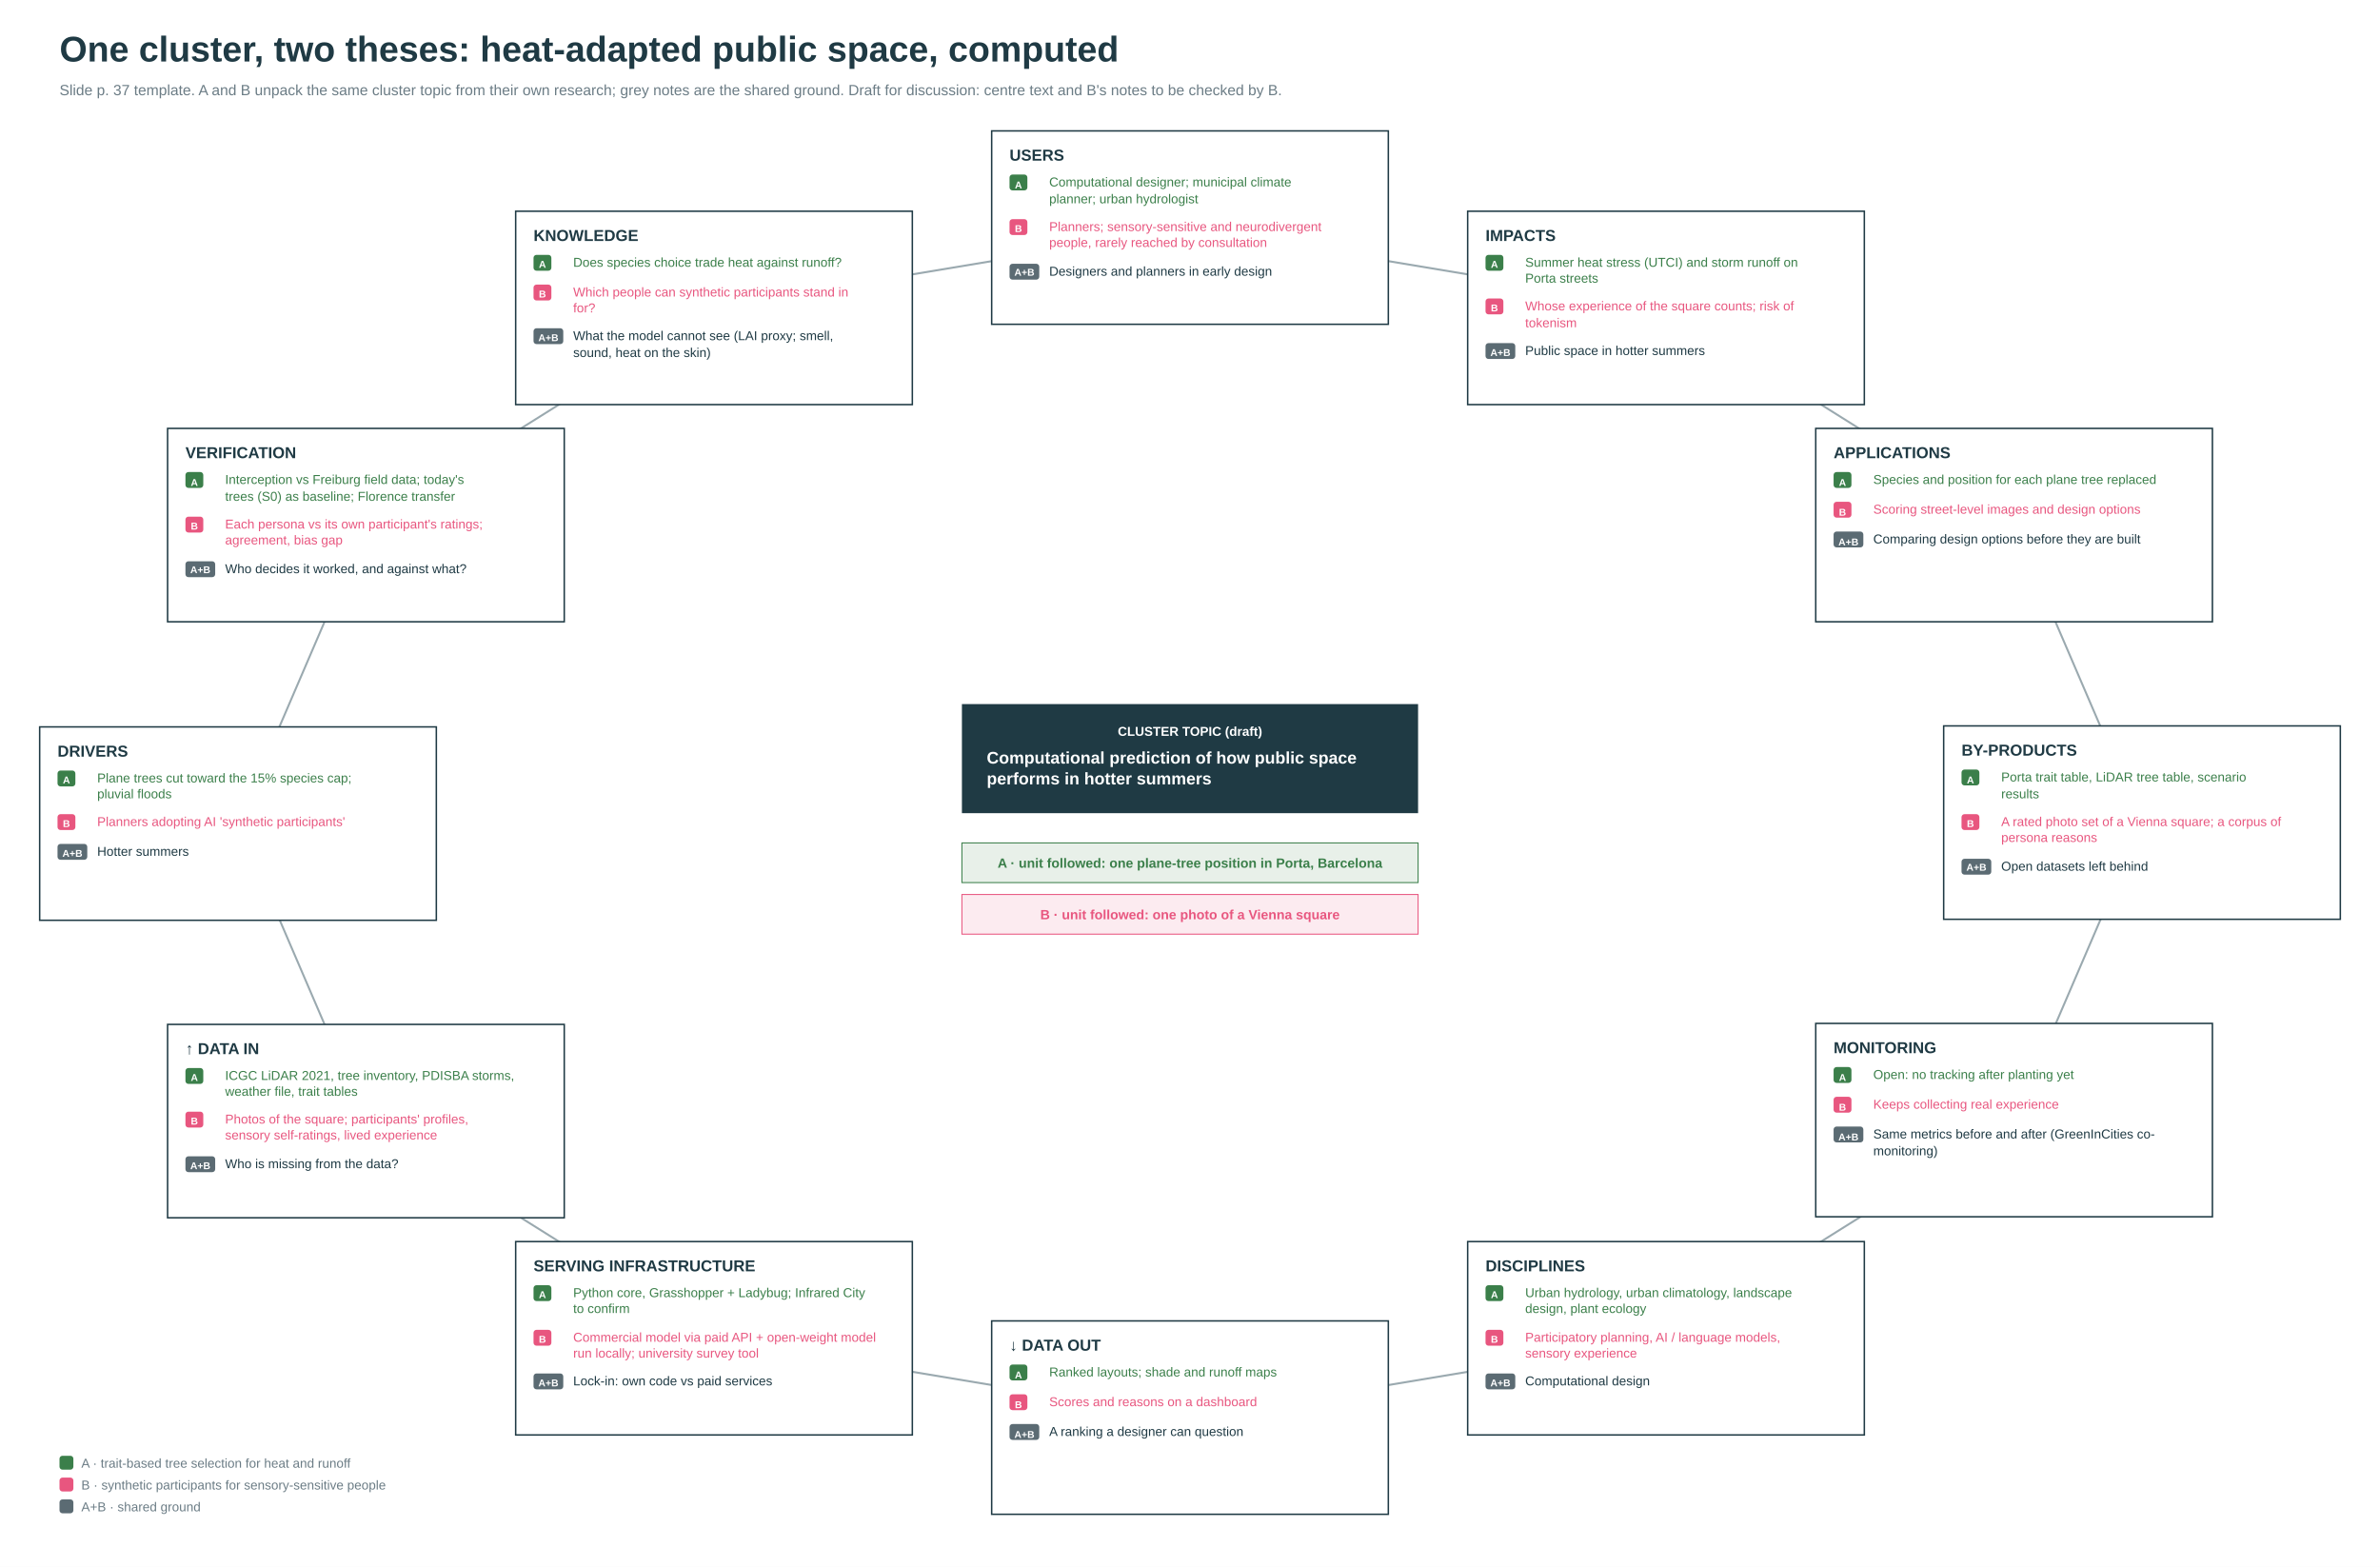
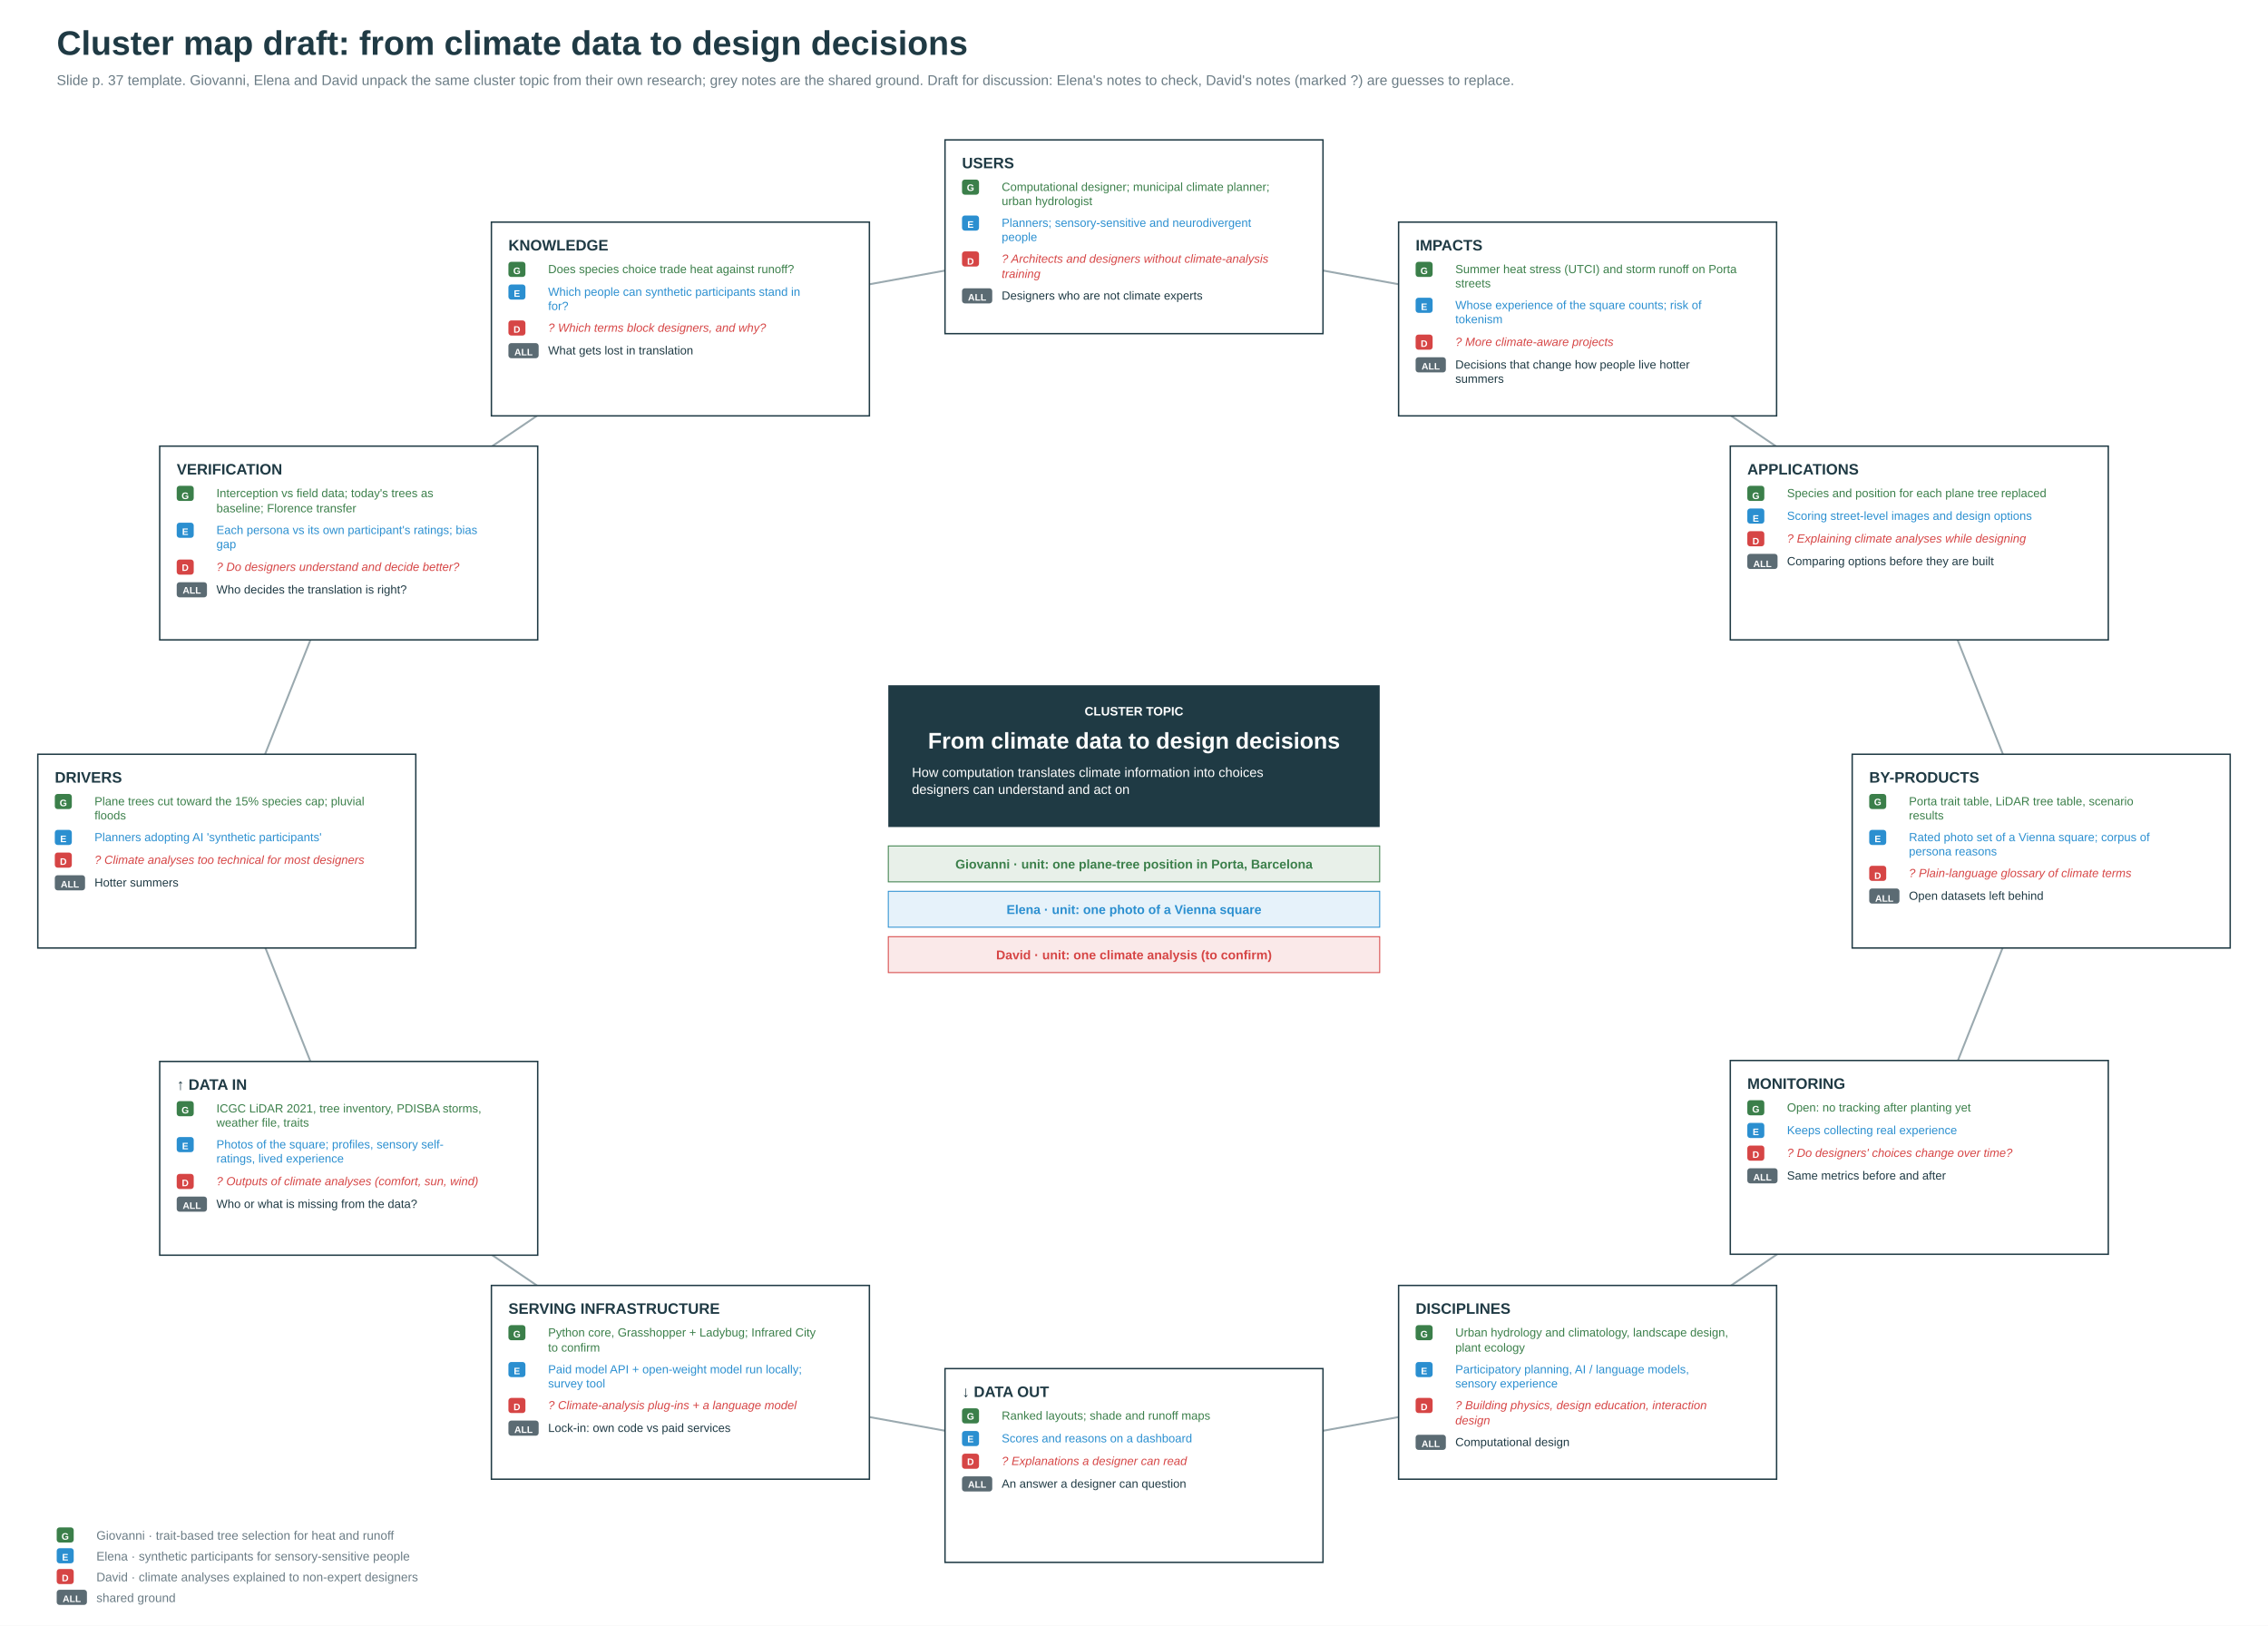
- <svg xmlns="http://www.w3.org/2000/svg" width="2400" height="1580" viewBox="0 0 2400 1580" font-family="Arial, Helvetica, sans-serif">
-   <rect width="2400" height="1580" fill="#fff" />
-   <text x="60" y="62" font-size="36" fill="#1F3A44" font-weight="bold" text-anchor="start">One cluster, two theses: heat-adapted public space, computed</text>
-   <text x="60" y="96" font-size="15" fill="#6B7C85" font-weight="normal" text-anchor="start">Slide p. 37 template. A and B unpack the same cluster topic from their own research; grey notes are the shared ground. Draft for discussion: centre text and B's notes to be checked by B.</text>
-   <polyline points="1200,230 1680,310 2031,530 2160,830 2031,1130 1680,1350 1200,1430 720,1350 369,1130 240,830 369,530 720,310 1200,230" fill="none" stroke="#9AA9AF" stroke-width="2" />
-   <rect x="1000" y="132" width="400" height="195" fill="#fff" stroke="#1F3A44" stroke-width="1.5" />
-   <text x="1018" y="162" font-size="16" fill="#1F3A44" font-weight="bold" text-anchor="start">USERS</text>
-   <rect x="1018" y="176" width="18" height="16" rx="3" fill="#3B7F4A" />
-   <text x="1027" y="190" font-size="10" fill="#fff" font-weight="bold" text-anchor="middle">A</text>
-   <text x="1058" y="188" font-size="13" fill="#3B7F4A" font-weight="normal" text-anchor="start">Computational designer; municipal climate</text>
-   <text x="1058" y="205" font-size="13" fill="#3B7F4A" font-weight="normal" text-anchor="start">planner; urban hydrologist</text>
-   <rect x="1018" y="221" width="18" height="16" rx="3" fill="#E8567F" />
-   <text x="1027" y="234" font-size="10" fill="#fff" font-weight="bold" text-anchor="middle">B</text>
-   <text x="1058" y="233" font-size="13" fill="#E8567F" font-weight="normal" text-anchor="start">Planners; sensory-sensitive and neurodivergent</text>
-   <text x="1058" y="249" font-size="13" fill="#E8567F" font-weight="normal" text-anchor="start">people, rarely reached by consultation</text>
-   <rect x="1018" y="266" width="30" height="16" rx="3" fill="#5B6B73" />
-   <text x="1033" y="278" font-size="10" fill="#fff" font-weight="bold" text-anchor="middle">A+B</text>
-   <text x="1058" y="278" font-size="13" fill="#1F3A44" font-weight="normal" text-anchor="start">Designers and planners in early design</text>
-   <rect x="1480" y="213" width="400" height="195" fill="#fff" stroke="#1F3A44" stroke-width="1.5" />
-   <text x="1498" y="243" font-size="16" fill="#1F3A44" font-weight="bold" text-anchor="start">IMPACTS</text>
-   <rect x="1498" y="257" width="18" height="16" rx="3" fill="#3B7F4A" />
-   <text x="1507" y="270" font-size="10" fill="#fff" font-weight="bold" text-anchor="middle">A</text>
-   <text x="1538" y="269" font-size="13" fill="#3B7F4A" font-weight="normal" text-anchor="start">Summer heat stress (UTCI) and storm runoff on</text>
-   <text x="1538" y="285" font-size="13" fill="#3B7F4A" font-weight="normal" text-anchor="start">Porta streets</text>
-   <rect x="1498" y="301" width="18" height="16" rx="3" fill="#E8567F" />
-   <text x="1507" y="314" font-size="10" fill="#fff" font-weight="bold" text-anchor="middle">B</text>
-   <text x="1538" y="313" font-size="13" fill="#E8567F" font-weight="normal" text-anchor="start">Whose experience of the square counts; risk of</text>
-   <text x="1538" y="330" font-size="13" fill="#E8567F" font-weight="normal" text-anchor="start">tokenism</text>
-   <rect x="1498" y="346" width="30" height="16" rx="3" fill="#5B6B73" />
-   <text x="1513" y="359" font-size="10" fill="#fff" font-weight="bold" text-anchor="middle">A+B</text>
-   <text x="1538" y="358" font-size="13" fill="#1F3A44" font-weight="normal" text-anchor="start">Public space in hotter summers</text>
-   <rect x="1831" y="432" width="400" height="195" fill="#fff" stroke="#1F3A44" stroke-width="1.5" />
-   <text x="1849" y="462" font-size="16" fill="#1F3A44" font-weight="bold" text-anchor="start">APPLICATIONS</text>
-   <rect x="1849" y="476" width="18" height="16" rx="3" fill="#3B7F4A" />
-   <text x="1858" y="490" font-size="10" fill="#fff" font-weight="bold" text-anchor="middle">A</text>
-   <text x="1889" y="488" font-size="13" fill="#3B7F4A" font-weight="normal" text-anchor="start">Species and position for each plane tree replaced</text>
-   <rect x="1849" y="506" width="18" height="16" rx="3" fill="#E8567F" />
-   <text x="1858" y="520" font-size="10" fill="#fff" font-weight="bold" text-anchor="middle">B</text>
-   <text x="1889" y="518" font-size="13" fill="#E8567F" font-weight="normal" text-anchor="start">Scoring street-level images and design options</text>
-   <rect x="1849" y="536" width="30" height="16" rx="3" fill="#5B6B73" />
-   <text x="1864" y="550" font-size="10" fill="#fff" font-weight="bold" text-anchor="middle">A+B</text>
-   <text x="1889" y="548" font-size="13" fill="#1F3A44" font-weight="normal" text-anchor="start">Comparing design options before they are built</text>
-   <rect x="1960" y="732" width="400" height="195" fill="#fff" stroke="#1F3A44" stroke-width="1.5" />
-   <text x="1978" y="762" font-size="16" fill="#1F3A44" font-weight="bold" text-anchor="start">BY-PRODUCTS</text>
-   <rect x="1978" y="776" width="18" height="16" rx="3" fill="#3B7F4A" />
-   <text x="1987" y="790" font-size="10" fill="#fff" font-weight="bold" text-anchor="middle">A</text>
-   <text x="2018" y="788" font-size="13" fill="#3B7F4A" font-weight="normal" text-anchor="start">Porta trait table, LiDAR tree table, scenario</text>
-   <text x="2018" y="805" font-size="13" fill="#3B7F4A" font-weight="normal" text-anchor="start">results</text>
-   <rect x="1978" y="821" width="18" height="16" rx="3" fill="#E8567F" />
-   <text x="1987" y="834" font-size="10" fill="#fff" font-weight="bold" text-anchor="middle">B</text>
-   <text x="2018" y="833" font-size="13" fill="#E8567F" font-weight="normal" text-anchor="start">A rated photo set of a Vienna square; a corpus of</text>
-   <text x="2018" y="849" font-size="13" fill="#E8567F" font-weight="normal" text-anchor="start">persona reasons</text>
-   <rect x="1978" y="866" width="30" height="16" rx="3" fill="#5B6B73" />
-   <text x="1993" y="878" font-size="10" fill="#fff" font-weight="bold" text-anchor="middle">A+B</text>
-   <text x="2018" y="878" font-size="13" fill="#1F3A44" font-weight="normal" text-anchor="start">Open datasets left behind</text>
-   <rect x="1831" y="1032" width="400" height="195" fill="#fff" stroke="#1F3A44" stroke-width="1.5" />
-   <text x="1849" y="1062" font-size="16" fill="#1F3A44" font-weight="bold" text-anchor="start">MONITORING</text>
-   <rect x="1849" y="1076" width="18" height="16" rx="3" fill="#3B7F4A" />
-   <text x="1858" y="1090" font-size="10" fill="#fff" font-weight="bold" text-anchor="middle">A</text>
-   <text x="1889" y="1088" font-size="13" fill="#3B7F4A" font-weight="normal" text-anchor="start">Open: no tracking after planting yet</text>
-   <rect x="1849" y="1106" width="18" height="16" rx="3" fill="#E8567F" />
-   <text x="1858" y="1120" font-size="10" fill="#fff" font-weight="bold" text-anchor="middle">B</text>
-   <text x="1889" y="1118" font-size="13" fill="#E8567F" font-weight="normal" text-anchor="start">Keeps collecting real experience</text>
-   <rect x="1849" y="1136" width="30" height="16" rx="3" fill="#5B6B73" />
-   <text x="1864" y="1150" font-size="10" fill="#fff" font-weight="bold" text-anchor="middle">A+B</text>
-   <text x="1889" y="1148" font-size="13" fill="#1F3A44" font-weight="normal" text-anchor="start">Same metrics before and after (GreenInCities co-</text>
-   <text x="1889" y="1165" font-size="13" fill="#1F3A44" font-weight="normal" text-anchor="start">monitoring)</text>
-   <rect x="1480" y="1252" width="400" height="195" fill="#fff" stroke="#1F3A44" stroke-width="1.5" />
-   <text x="1498" y="1282" font-size="16" fill="#1F3A44" font-weight="bold" text-anchor="start">DISCIPLINES</text>
-   <rect x="1498" y="1296" width="18" height="16" rx="3" fill="#3B7F4A" />
-   <text x="1507" y="1309" font-size="10" fill="#fff" font-weight="bold" text-anchor="middle">A</text>
-   <text x="1538" y="1308" font-size="13" fill="#3B7F4A" font-weight="normal" text-anchor="start">Urban hydrology, urban climatology, landscape</text>
-   <text x="1538" y="1324" font-size="13" fill="#3B7F4A" font-weight="normal" text-anchor="start">design, plant ecology</text>
-   <rect x="1498" y="1341" width="18" height="16" rx="3" fill="#E8567F" />
-   <text x="1507" y="1354" font-size="10" fill="#fff" font-weight="bold" text-anchor="middle">B</text>
-   <text x="1538" y="1353" font-size="13" fill="#E8567F" font-weight="normal" text-anchor="start">Participatory planning, AI / language models,</text>
-   <text x="1538" y="1369" font-size="13" fill="#E8567F" font-weight="normal" text-anchor="start">sensory experience</text>
-   <rect x="1498" y="1385" width="30" height="16" rx="3" fill="#5B6B73" />
-   <text x="1513" y="1398" font-size="10" fill="#fff" font-weight="bold" text-anchor="middle">A+B</text>
-   <text x="1538" y="1397" font-size="13" fill="#1F3A44" font-weight="normal" text-anchor="start">Computational design</text>
-   <rect x="1000" y="1332" width="400" height="195" fill="#fff" stroke="#1F3A44" stroke-width="1.5" />
-   <text x="1018" y="1362" font-size="16" fill="#1F3A44" font-weight="bold" text-anchor="start">↓ DATA OUT</text>
-   <rect x="1018" y="1376" width="18" height="16" rx="3" fill="#3B7F4A" />
-   <text x="1027" y="1390" font-size="10" fill="#fff" font-weight="bold" text-anchor="middle">A</text>
-   <text x="1058" y="1388" font-size="13" fill="#3B7F4A" font-weight="normal" text-anchor="start">Ranked layouts; shade and runoff maps</text>
-   <rect x="1018" y="1406" width="18" height="16" rx="3" fill="#E8567F" />
-   <text x="1027" y="1420" font-size="10" fill="#fff" font-weight="bold" text-anchor="middle">B</text>
-   <text x="1058" y="1418" font-size="13" fill="#E8567F" font-weight="normal" text-anchor="start">Scores and reasons on a dashboard</text>
-   <rect x="1018" y="1436" width="30" height="16" rx="3" fill="#5B6B73" />
-   <text x="1033" y="1450" font-size="10" fill="#fff" font-weight="bold" text-anchor="middle">A+B</text>
-   <text x="1058" y="1448" font-size="13" fill="#1F3A44" font-weight="normal" text-anchor="start">A ranking a designer can question</text>
-   <rect x="520" y="1252" width="400" height="195" fill="#fff" stroke="#1F3A44" stroke-width="1.5" />
-   <text x="538" y="1282" font-size="16" fill="#1F3A44" font-weight="bold" text-anchor="start">SERVING INFRASTRUCTURE</text>
-   <rect x="538" y="1296" width="18" height="16" rx="3" fill="#3B7F4A" />
-   <text x="547" y="1309" font-size="10" fill="#fff" font-weight="bold" text-anchor="middle">A</text>
-   <text x="578" y="1308" font-size="13" fill="#3B7F4A" font-weight="normal" text-anchor="start">Python core, Grasshopper + Ladybug; Infrared City</text>
-   <text x="578" y="1324" font-size="13" fill="#3B7F4A" font-weight="normal" text-anchor="start">to confirm</text>
-   <rect x="538" y="1341" width="18" height="16" rx="3" fill="#E8567F" />
-   <text x="547" y="1354" font-size="10" fill="#fff" font-weight="bold" text-anchor="middle">B</text>
-   <text x="578" y="1353" font-size="13" fill="#E8567F" font-weight="normal" text-anchor="start">Commercial model via paid API + open-weight model</text>
-   <text x="578" y="1369" font-size="13" fill="#E8567F" font-weight="normal" text-anchor="start">run locally; university survey tool</text>
-   <rect x="538" y="1385" width="30" height="16" rx="3" fill="#5B6B73" />
-   <text x="553" y="1398" font-size="10" fill="#fff" font-weight="bold" text-anchor="middle">A+B</text>
-   <text x="578" y="1397" font-size="13" fill="#1F3A44" font-weight="normal" text-anchor="start">Lock-in: own code vs paid services</text>
-   <rect x="169" y="1033" width="400" height="195" fill="#fff" stroke="#1F3A44" stroke-width="1.5" />
-   <text x="187" y="1063" font-size="16" fill="#1F3A44" font-weight="bold" text-anchor="start">↑ DATA IN</text>
-   <rect x="187" y="1077" width="18" height="16" rx="3" fill="#3B7F4A" />
-   <text x="196" y="1090" font-size="10" fill="#fff" font-weight="bold" text-anchor="middle">A</text>
-   <text x="227" y="1089" font-size="13" fill="#3B7F4A" font-weight="normal" text-anchor="start">ICGC LiDAR 2021, tree inventory, PDISBA storms,</text>
-   <text x="227" y="1105" font-size="13" fill="#3B7F4A" font-weight="normal" text-anchor="start">weather file, trait tables</text>
-   <rect x="187" y="1121" width="18" height="16" rx="3" fill="#E8567F" />
-   <text x="196" y="1134" font-size="10" fill="#fff" font-weight="bold" text-anchor="middle">B</text>
-   <text x="227" y="1133" font-size="13" fill="#E8567F" font-weight="normal" text-anchor="start">Photos of the square; participants' profiles,</text>
-   <text x="227" y="1149" font-size="13" fill="#E8567F" font-weight="normal" text-anchor="start">sensory self-ratings, lived experience</text>
-   <rect x="187" y="1166" width="30" height="16" rx="3" fill="#5B6B73" />
-   <text x="202" y="1179" font-size="10" fill="#fff" font-weight="bold" text-anchor="middle">A+B</text>
-   <text x="227" y="1178" font-size="13" fill="#1F3A44" font-weight="normal" text-anchor="start">Who is missing from the data?</text>
-   <rect x="40" y="733" width="400" height="195" fill="#fff" stroke="#1F3A44" stroke-width="1.5" />
-   <text x="58" y="763" font-size="16" fill="#1F3A44" font-weight="bold" text-anchor="start">DRIVERS</text>
-   <rect x="58" y="777" width="18" height="16" rx="3" fill="#3B7F4A" />
-   <text x="67" y="790" font-size="10" fill="#fff" font-weight="bold" text-anchor="middle">A</text>
-   <text x="98" y="789" font-size="13" fill="#3B7F4A" font-weight="normal" text-anchor="start">Plane trees cut toward the 15% species cap;</text>
-   <text x="98" y="805" font-size="13" fill="#3B7F4A" font-weight="normal" text-anchor="start">pluvial floods</text>
-   <rect x="58" y="821" width="18" height="16" rx="3" fill="#E8567F" />
-   <text x="67" y="834" font-size="10" fill="#fff" font-weight="bold" text-anchor="middle">B</text>
-   <text x="98" y="833" font-size="13" fill="#E8567F" font-weight="normal" text-anchor="start">Planners adopting AI 'synthetic participants'</text>
-   <rect x="58" y="851" width="30" height="16" rx="3" fill="#5B6B73" />
-   <text x="73" y="864" font-size="10" fill="#fff" font-weight="bold" text-anchor="middle">A+B</text>
-   <text x="98" y="863" font-size="13" fill="#1F3A44" font-weight="normal" text-anchor="start">Hotter summers</text>
-   <rect x="169" y="432" width="400" height="195" fill="#fff" stroke="#1F3A44" stroke-width="1.5" />
-   <text x="187" y="462" font-size="16" fill="#1F3A44" font-weight="bold" text-anchor="start">VERIFICATION</text>
-   <rect x="187" y="476" width="18" height="16" rx="3" fill="#3B7F4A" />
-   <text x="196" y="490" font-size="10" fill="#fff" font-weight="bold" text-anchor="middle">A</text>
-   <text x="227" y="488" font-size="13" fill="#3B7F4A" font-weight="normal" text-anchor="start">Interception vs Freiburg field data; today's</text>
-   <text x="227" y="505" font-size="13" fill="#3B7F4A" font-weight="normal" text-anchor="start">trees (S0) as baseline; Florence transfer</text>
-   <rect x="187" y="521" width="18" height="16" rx="3" fill="#E8567F" />
-   <text x="196" y="534" font-size="10" fill="#fff" font-weight="bold" text-anchor="middle">B</text>
-   <text x="227" y="533" font-size="13" fill="#E8567F" font-weight="normal" text-anchor="start">Each persona vs its own participant's ratings;</text>
-   <text x="227" y="549" font-size="13" fill="#E8567F" font-weight="normal" text-anchor="start">agreement, bias gap</text>
-   <rect x="187" y="566" width="30" height="16" rx="3" fill="#5B6B73" />
-   <text x="202" y="578" font-size="10" fill="#fff" font-weight="bold" text-anchor="middle">A+B</text>
-   <text x="227" y="578" font-size="13" fill="#1F3A44" font-weight="normal" text-anchor="start">Who decides it worked, and against what?</text>
-   <rect x="520" y="213" width="400" height="195" fill="#fff" stroke="#1F3A44" stroke-width="1.5" />
-   <text x="538" y="243" font-size="16" fill="#1F3A44" font-weight="bold" text-anchor="start">KNOWLEDGE</text>
-   <rect x="538" y="257" width="18" height="16" rx="3" fill="#3B7F4A" />
-   <text x="547" y="270" font-size="10" fill="#fff" font-weight="bold" text-anchor="middle">A</text>
-   <text x="578" y="269" font-size="13" fill="#3B7F4A" font-weight="normal" text-anchor="start">Does species choice trade heat against runoff?</text>
-   <rect x="538" y="287" width="18" height="16" rx="3" fill="#E8567F" />
-   <text x="547" y="300" font-size="10" fill="#fff" font-weight="bold" text-anchor="middle">B</text>
-   <text x="578" y="299" font-size="13" fill="#E8567F" font-weight="normal" text-anchor="start">Which people can synthetic participants stand in</text>
-   <text x="578" y="315" font-size="13" fill="#E8567F" font-weight="normal" text-anchor="start">for?</text>
-   <rect x="538" y="331" width="30" height="16" rx="3" fill="#5B6B73" />
-   <text x="553" y="344" font-size="10" fill="#fff" font-weight="bold" text-anchor="middle">A+B</text>
-   <text x="578" y="343" font-size="13" fill="#1F3A44" font-weight="normal" text-anchor="start">What the model cannot see (LAI proxy; smell,</text>
-   <text x="578" y="360" font-size="13" fill="#1F3A44" font-weight="normal" text-anchor="start">sound, heat on the skin)</text>
-   <rect x="970" y="710" width="460" height="110" fill="#1F3A44" />
-   <text x="1200" y="742" font-size="13" fill="#fff" font-weight="bold" text-anchor="middle">CLUSTER TOPIC (draft)</text>
-   <text x="995" y="770" font-size="17" fill="#fff" font-weight="bold" text-anchor="start">Computational prediction of how public space</text>
-   <text x="995" y="791" font-size="17" fill="#fff" font-weight="bold" text-anchor="start">performs in hotter summers</text>
-   <rect x="970" y="850" width="460" height="40" fill="#3B7F4A" fill-opacity="0.12" stroke="#3B7F4A" />
-   <text x="1200" y="875" font-size="13.5" fill="#3B7F4A" font-weight="bold" text-anchor="middle">A · unit followed: one plane-tree position in Porta, Barcelona</text>
-   <rect x="970" y="902" width="460" height="40" fill="#E8567F" fill-opacity="0.12" stroke="#E8567F" />
-   <text x="1200" y="927" font-size="13.5" fill="#E8567F" font-weight="bold" text-anchor="middle">B · unit followed: one photo of a Vienna square</text>
-   <rect x="60" y="1468" width="14" height="14" rx="3" fill="#3B7F4A" />
-   <text x="82" y="1480" font-size="13" fill="#6B7C85" font-weight="normal" text-anchor="start">A · trait-based tree selection for heat and runoff</text>
-   <rect x="60" y="1490" width="14" height="14" rx="3" fill="#E8567F" />
-   <text x="82" y="1502" font-size="13" fill="#6B7C85" font-weight="normal" text-anchor="start">B · synthetic participants for sensory-sensitive people</text>
-   <rect x="60" y="1512" width="14" height="14" rx="3" fill="#5B6B73" />
-   <text x="82" y="1524" font-size="13" fill="#6B7C85" font-weight="normal" text-anchor="start">A+B · shared ground</text>
+ <svg xmlns="http://www.w3.org/2000/svg" width="2400" height="1720" viewBox="0 0 2400 1720" font-family="Arial, Helvetica, sans-serif">
+   <rect width="2400" height="1720" fill="#fff" />
+   <text x="60" y="58" font-size="36" fill="#1F3A44" font-weight="bold" text-anchor="start">Cluster map draft: from climate data to design decisions</text>
+   <text x="60" y="90" font-size="15" fill="#6B7C85" font-weight="normal" text-anchor="start">Slide p. 37 template. Giovanni, Elena and David unpack the same cluster topic from their own research; grey notes are the shared ground. Draft for discussion: Elena's notes to check, David's notes (marked ?) are guesses to replace.</text>
+   <polyline points="1200,250 1680,337 2031,575 2160,900 2031,1225 1680,1463 1200,1550 720,1463 369,1225 240,900 369,575 720,337 1200,250" fill="none" stroke="#9AA9AF" stroke-width="2" />
+   <rect x="1000" y="148" width="400" height="205" fill="#fff" stroke="#1F3A44" stroke-width="1.5" />
+   <text x="1018" y="178" font-size="16" fill="#1F3A44" font-weight="bold" text-anchor="start">USERS</text>
+   <rect x="1018" y="190" width="18" height="16" rx="3" fill="#3B7F4A" />
+   <text x="1027" y="202" font-size="10" fill="#fff" font-weight="bold" text-anchor="middle">G</text>
+   <text x="1060" y="202" font-size="12.5" fill="#3B7F4A" font-weight="normal" text-anchor="start">Computational designer; municipal climate planner;</text>
+   <text x="1060" y="217" font-size="12.5" fill="#3B7F4A" font-weight="normal" text-anchor="start">urban hydrologist</text>
+   <rect x="1018" y="228" width="18" height="16" rx="3" fill="#2B8FD0" />
+   <text x="1027" y="241" font-size="10" fill="#fff" font-weight="bold" text-anchor="middle">E</text>
+   <text x="1060" y="240" font-size="12.5" fill="#2B8FD0" font-weight="normal" text-anchor="start">Planners; sensory-sensitive and neurodivergent</text>
+   <text x="1060" y="255" font-size="12.5" fill="#2B8FD0" font-weight="normal" text-anchor="start">people</text>
+   <rect x="1018" y="266" width="18" height="16" rx="3" fill="#D64545" />
+   <text x="1027" y="280" font-size="10" fill="#fff" font-weight="bold" text-anchor="middle">D</text>
+   <text x="1060" y="278" font-size="12.5" fill="#D64545" font-weight="normal" text-anchor="start" font-style="italic">? Architects and designers without climate-analysis</text>
+   <text x="1060" y="294" font-size="12.5" fill="#D64545" font-weight="normal" text-anchor="start" font-style="italic">training</text>
+   <rect x="1018" y="305" width="32" height="16" rx="3" fill="#5B6B73" />
+   <text x="1034" y="318" font-size="10" fill="#fff" font-weight="bold" text-anchor="middle">ALL</text>
+   <text x="1060" y="317" font-size="12.5" fill="#1F3A44" font-weight="normal" text-anchor="start">Designers who are not climate experts</text>
+   <rect x="1480" y="235" width="400" height="205" fill="#fff" stroke="#1F3A44" stroke-width="1.5" />
+   <text x="1498" y="265" font-size="16" fill="#1F3A44" font-weight="bold" text-anchor="start">IMPACTS</text>
+   <rect x="1498" y="277" width="18" height="16" rx="3" fill="#3B7F4A" />
+   <text x="1507" y="290" font-size="10" fill="#fff" font-weight="bold" text-anchor="middle">G</text>
+   <text x="1540" y="289" font-size="12.5" fill="#3B7F4A" font-weight="normal" text-anchor="start">Summer heat stress (UTCI) and storm runoff on Porta</text>
+   <text x="1540" y="304" font-size="12.5" fill="#3B7F4A" font-weight="normal" text-anchor="start">streets</text>
+   <rect x="1498" y="315" width="18" height="16" rx="3" fill="#2B8FD0" />
+   <text x="1507" y="328" font-size="10" fill="#fff" font-weight="bold" text-anchor="middle">E</text>
+   <text x="1540" y="327" font-size="12.5" fill="#2B8FD0" font-weight="normal" text-anchor="start">Whose experience of the square counts; risk of</text>
+   <text x="1540" y="342" font-size="12.5" fill="#2B8FD0" font-weight="normal" text-anchor="start">tokenism</text>
+   <rect x="1498" y="354" width="18" height="16" rx="3" fill="#D64545" />
+   <text x="1507" y="367" font-size="10" fill="#fff" font-weight="bold" text-anchor="middle">D</text>
+   <text x="1540" y="366" font-size="12.5" fill="#D64545" font-weight="normal" text-anchor="start" font-style="italic">? More climate-aware projects</text>
+   <rect x="1498" y="378" width="32" height="16" rx="3" fill="#5B6B73" />
+   <text x="1514" y="391" font-size="10" fill="#fff" font-weight="bold" text-anchor="middle">ALL</text>
+   <text x="1540" y="390" font-size="12.5" fill="#1F3A44" font-weight="normal" text-anchor="start">Decisions that change how people live hotter</text>
+   <text x="1540" y="405" font-size="12.5" fill="#1F3A44" font-weight="normal" text-anchor="start">summers</text>
+   <rect x="1831" y="472" width="400" height="205" fill="#fff" stroke="#1F3A44" stroke-width="1.5" />
+   <text x="1849" y="502" font-size="16" fill="#1F3A44" font-weight="bold" text-anchor="start">APPLICATIONS</text>
+   <rect x="1849" y="514" width="18" height="16" rx="3" fill="#3B7F4A" />
+   <text x="1858" y="528" font-size="10" fill="#fff" font-weight="bold" text-anchor="middle">G</text>
+   <text x="1891" y="526" font-size="12.5" fill="#3B7F4A" font-weight="normal" text-anchor="start">Species and position for each plane tree replaced</text>
+   <rect x="1849" y="538" width="18" height="16" rx="3" fill="#2B8FD0" />
+   <text x="1858" y="552" font-size="10" fill="#fff" font-weight="bold" text-anchor="middle">E</text>
+   <text x="1891" y="550" font-size="12.5" fill="#2B8FD0" font-weight="normal" text-anchor="start">Scoring street-level images and design options</text>
+   <rect x="1849" y="562" width="18" height="16" rx="3" fill="#D64545" />
+   <text x="1858" y="576" font-size="10" fill="#fff" font-weight="bold" text-anchor="middle">D</text>
+   <text x="1891" y="574" font-size="12.5" fill="#D64545" font-weight="normal" text-anchor="start" font-style="italic">? Explaining climate analyses while designing</text>
+   <rect x="1849" y="586" width="32" height="16" rx="3" fill="#5B6B73" />
+   <text x="1865" y="600" font-size="10" fill="#fff" font-weight="bold" text-anchor="middle">ALL</text>
+   <text x="1891" y="598" font-size="12.5" fill="#1F3A44" font-weight="normal" text-anchor="start">Comparing options before they are built</text>
+   <rect x="1960" y="798" width="400" height="205" fill="#fff" stroke="#1F3A44" stroke-width="1.5" />
+   <text x="1978" y="828" font-size="16" fill="#1F3A44" font-weight="bold" text-anchor="start">BY-PRODUCTS</text>
+   <rect x="1978" y="840" width="18" height="16" rx="3" fill="#3B7F4A" />
+   <text x="1987" y="852" font-size="10" fill="#fff" font-weight="bold" text-anchor="middle">G</text>
+   <text x="2020" y="852" font-size="12.5" fill="#3B7F4A" font-weight="normal" text-anchor="start">Porta trait table, LiDAR tree table, scenario</text>
+   <text x="2020" y="867" font-size="12.5" fill="#3B7F4A" font-weight="normal" text-anchor="start">results</text>
+   <rect x="1978" y="878" width="18" height="16" rx="3" fill="#2B8FD0" />
+   <text x="1987" y="891" font-size="10" fill="#fff" font-weight="bold" text-anchor="middle">E</text>
+   <text x="2020" y="890" font-size="12.5" fill="#2B8FD0" font-weight="normal" text-anchor="start">Rated photo set of a Vienna square; corpus of</text>
+   <text x="2020" y="905" font-size="12.5" fill="#2B8FD0" font-weight="normal" text-anchor="start">persona reasons</text>
+   <rect x="1978" y="916" width="18" height="16" rx="3" fill="#D64545" />
+   <text x="1987" y="930" font-size="10" fill="#fff" font-weight="bold" text-anchor="middle">D</text>
+   <text x="2020" y="928" font-size="12.5" fill="#D64545" font-weight="normal" text-anchor="start" font-style="italic">? Plain-language glossary of climate terms</text>
+   <rect x="1978" y="940" width="32" height="16" rx="3" fill="#5B6B73" />
+   <text x="1994" y="954" font-size="10" fill="#fff" font-weight="bold" text-anchor="middle">ALL</text>
+   <text x="2020" y="952" font-size="12.5" fill="#1F3A44" font-weight="normal" text-anchor="start">Open datasets left behind</text>
+   <rect x="1831" y="1122" width="400" height="205" fill="#fff" stroke="#1F3A44" stroke-width="1.5" />
+   <text x="1849" y="1152" font-size="16" fill="#1F3A44" font-weight="bold" text-anchor="start">MONITORING</text>
+   <rect x="1849" y="1164" width="18" height="16" rx="3" fill="#3B7F4A" />
+   <text x="1858" y="1177" font-size="10" fill="#fff" font-weight="bold" text-anchor="middle">G</text>
+   <text x="1891" y="1176" font-size="12.5" fill="#3B7F4A" font-weight="normal" text-anchor="start">Open: no tracking after planting yet</text>
+   <rect x="1849" y="1188" width="18" height="16" rx="3" fill="#2B8FD0" />
+   <text x="1858" y="1201" font-size="10" fill="#fff" font-weight="bold" text-anchor="middle">E</text>
+   <text x="1891" y="1200" font-size="12.5" fill="#2B8FD0" font-weight="normal" text-anchor="start">Keeps collecting real experience</text>
+   <rect x="1849" y="1212" width="18" height="16" rx="3" fill="#D64545" />
+   <text x="1858" y="1225" font-size="10" fill="#fff" font-weight="bold" text-anchor="middle">D</text>
+   <text x="1891" y="1224" font-size="12.5" fill="#D64545" font-weight="normal" text-anchor="start" font-style="italic">? Do designers' choices change over time?</text>
+   <rect x="1849" y="1236" width="32" height="16" rx="3" fill="#5B6B73" />
+   <text x="1865" y="1249" font-size="10" fill="#fff" font-weight="bold" text-anchor="middle">ALL</text>
+   <text x="1891" y="1248" font-size="12.5" fill="#1F3A44" font-weight="normal" text-anchor="start">Same metrics before and after</text>
+   <rect x="1480" y="1360" width="400" height="205" fill="#fff" stroke="#1F3A44" stroke-width="1.5" />
+   <text x="1498" y="1390" font-size="16" fill="#1F3A44" font-weight="bold" text-anchor="start">DISCIPLINES</text>
+   <rect x="1498" y="1402" width="18" height="16" rx="3" fill="#3B7F4A" />
+   <text x="1507" y="1415" font-size="10" fill="#fff" font-weight="bold" text-anchor="middle">G</text>
+   <text x="1540" y="1414" font-size="12.5" fill="#3B7F4A" font-weight="normal" text-anchor="start">Urban hydrology and climatology, landscape design,</text>
+   <text x="1540" y="1430" font-size="12.5" fill="#3B7F4A" font-weight="normal" text-anchor="start">plant ecology</text>
+   <rect x="1498" y="1441" width="18" height="16" rx="3" fill="#2B8FD0" />
+   <text x="1507" y="1454" font-size="10" fill="#fff" font-weight="bold" text-anchor="middle">E</text>
+   <text x="1540" y="1453" font-size="12.5" fill="#2B8FD0" font-weight="normal" text-anchor="start">Participatory planning, AI / language models,</text>
+   <text x="1540" y="1468" font-size="12.5" fill="#2B8FD0" font-weight="normal" text-anchor="start">sensory experience</text>
+   <rect x="1498" y="1479" width="18" height="16" rx="3" fill="#D64545" />
+   <text x="1507" y="1492" font-size="10" fill="#fff" font-weight="bold" text-anchor="middle">D</text>
+   <text x="1540" y="1491" font-size="12.5" fill="#D64545" font-weight="normal" text-anchor="start" font-style="italic">? Building physics, design education, interaction</text>
+   <text x="1540" y="1507" font-size="12.5" fill="#D64545" font-weight="normal" text-anchor="start" font-style="italic">design</text>
+   <rect x="1498" y="1518" width="32" height="16" rx="3" fill="#5B6B73" />
+   <text x="1514" y="1531" font-size="10" fill="#fff" font-weight="bold" text-anchor="middle">ALL</text>
+   <text x="1540" y="1530" font-size="12.5" fill="#1F3A44" font-weight="normal" text-anchor="start">Computational design</text>
+   <rect x="1000" y="1448" width="400" height="205" fill="#fff" stroke="#1F3A44" stroke-width="1.5" />
+   <text x="1018" y="1478" font-size="16" fill="#1F3A44" font-weight="bold" text-anchor="start">↓ DATA OUT</text>
+   <rect x="1018" y="1490" width="18" height="16" rx="3" fill="#3B7F4A" />
+   <text x="1027" y="1502" font-size="10" fill="#fff" font-weight="bold" text-anchor="middle">G</text>
+   <text x="1060" y="1502" font-size="12.5" fill="#3B7F4A" font-weight="normal" text-anchor="start">Ranked layouts; shade and runoff maps</text>
+   <rect x="1018" y="1514" width="18" height="16" rx="3" fill="#2B8FD0" />
+   <text x="1027" y="1526" font-size="10" fill="#fff" font-weight="bold" text-anchor="middle">E</text>
+   <text x="1060" y="1526" font-size="12.5" fill="#2B8FD0" font-weight="normal" text-anchor="start">Scores and reasons on a dashboard</text>
+   <rect x="1018" y="1538" width="18" height="16" rx="3" fill="#D64545" />
+   <text x="1027" y="1550" font-size="10" fill="#fff" font-weight="bold" text-anchor="middle">D</text>
+   <text x="1060" y="1550" font-size="12.5" fill="#D64545" font-weight="normal" text-anchor="start" font-style="italic">? Explanations a designer can read</text>
+   <rect x="1018" y="1562" width="32" height="16" rx="3" fill="#5B6B73" />
+   <text x="1034" y="1574" font-size="10" fill="#fff" font-weight="bold" text-anchor="middle">ALL</text>
+   <text x="1060" y="1574" font-size="12.5" fill="#1F3A44" font-weight="normal" text-anchor="start">An answer a designer can question</text>
+   <rect x="520" y="1360" width="400" height="205" fill="#fff" stroke="#1F3A44" stroke-width="1.5" />
+   <text x="538" y="1390" font-size="16" fill="#1F3A44" font-weight="bold" text-anchor="start">SERVING INFRASTRUCTURE</text>
+   <rect x="538" y="1402" width="18" height="16" rx="3" fill="#3B7F4A" />
+   <text x="547" y="1415" font-size="10" fill="#fff" font-weight="bold" text-anchor="middle">G</text>
+   <text x="580" y="1414" font-size="12.5" fill="#3B7F4A" font-weight="normal" text-anchor="start">Python core, Grasshopper + Ladybug; Infrared City</text>
+   <text x="580" y="1430" font-size="12.5" fill="#3B7F4A" font-weight="normal" text-anchor="start">to confirm</text>
+   <rect x="538" y="1441" width="18" height="16" rx="3" fill="#2B8FD0" />
+   <text x="547" y="1454" font-size="10" fill="#fff" font-weight="bold" text-anchor="middle">E</text>
+   <text x="580" y="1453" font-size="12.5" fill="#2B8FD0" font-weight="normal" text-anchor="start">Paid model API + open-weight model run locally;</text>
+   <text x="580" y="1468" font-size="12.5" fill="#2B8FD0" font-weight="normal" text-anchor="start">survey tool</text>
+   <rect x="538" y="1479" width="18" height="16" rx="3" fill="#D64545" />
+   <text x="547" y="1492" font-size="10" fill="#fff" font-weight="bold" text-anchor="middle">D</text>
+   <text x="580" y="1491" font-size="12.5" fill="#D64545" font-weight="normal" text-anchor="start" font-style="italic">? Climate-analysis plug-ins + a language model</text>
+   <rect x="538" y="1503" width="32" height="16" rx="3" fill="#5B6B73" />
+   <text x="554" y="1516" font-size="10" fill="#fff" font-weight="bold" text-anchor="middle">ALL</text>
+   <text x="580" y="1515" font-size="12.5" fill="#1F3A44" font-weight="normal" text-anchor="start">Lock-in: own code vs paid services</text>
+   <rect x="169" y="1123" width="400" height="205" fill="#fff" stroke="#1F3A44" stroke-width="1.5" />
+   <text x="187" y="1153" font-size="16" fill="#1F3A44" font-weight="bold" text-anchor="start">↑ DATA IN</text>
+   <rect x="187" y="1165" width="18" height="16" rx="3" fill="#3B7F4A" />
+   <text x="196" y="1178" font-size="10" fill="#fff" font-weight="bold" text-anchor="middle">G</text>
+   <text x="229" y="1177" font-size="12.5" fill="#3B7F4A" font-weight="normal" text-anchor="start">ICGC LiDAR 2021, tree inventory, PDISBA storms,</text>
+   <text x="229" y="1192" font-size="12.5" fill="#3B7F4A" font-weight="normal" text-anchor="start">weather file, traits</text>
+   <rect x="187" y="1203" width="18" height="16" rx="3" fill="#2B8FD0" />
+   <text x="196" y="1216" font-size="10" fill="#fff" font-weight="bold" text-anchor="middle">E</text>
+   <text x="229" y="1215" font-size="12.5" fill="#2B8FD0" font-weight="normal" text-anchor="start">Photos of the square; profiles, sensory self-</text>
+   <text x="229" y="1230" font-size="12.5" fill="#2B8FD0" font-weight="normal" text-anchor="start">ratings, lived experience</text>
+   <rect x="187" y="1242" width="18" height="16" rx="3" fill="#D64545" />
+   <text x="196" y="1255" font-size="10" fill="#fff" font-weight="bold" text-anchor="middle">D</text>
+   <text x="229" y="1254" font-size="12.5" fill="#D64545" font-weight="normal" text-anchor="start" font-style="italic">? Outputs of climate analyses (comfort, sun, wind)</text>
+   <rect x="187" y="1266" width="32" height="16" rx="3" fill="#5B6B73" />
+   <text x="203" y="1279" font-size="10" fill="#fff" font-weight="bold" text-anchor="middle">ALL</text>
+   <text x="229" y="1278" font-size="12.5" fill="#1F3A44" font-weight="normal" text-anchor="start">Who or what is missing from the data?</text>
+   <rect x="40" y="798" width="400" height="205" fill="#fff" stroke="#1F3A44" stroke-width="1.5" />
+   <text x="58" y="828" font-size="16" fill="#1F3A44" font-weight="bold" text-anchor="start">DRIVERS</text>
+   <rect x="58" y="840" width="18" height="16" rx="3" fill="#3B7F4A" />
+   <text x="67" y="853" font-size="10" fill="#fff" font-weight="bold" text-anchor="middle">G</text>
+   <text x="100" y="852" font-size="12.5" fill="#3B7F4A" font-weight="normal" text-anchor="start">Plane trees cut toward the 15% species cap; pluvial</text>
+   <text x="100" y="867" font-size="12.5" fill="#3B7F4A" font-weight="normal" text-anchor="start">floods</text>
+   <rect x="58" y="878" width="18" height="16" rx="3" fill="#2B8FD0" />
+   <text x="67" y="891" font-size="10" fill="#fff" font-weight="bold" text-anchor="middle">E</text>
+   <text x="100" y="890" font-size="12.5" fill="#2B8FD0" font-weight="normal" text-anchor="start">Planners adopting AI 'synthetic participants'</text>
+   <rect x="58" y="902" width="18" height="16" rx="3" fill="#D64545" />
+   <text x="67" y="915" font-size="10" fill="#fff" font-weight="bold" text-anchor="middle">D</text>
+   <text x="100" y="914" font-size="12.5" fill="#D64545" font-weight="normal" text-anchor="start" font-style="italic">? Climate analyses too technical for most designers</text>
+   <rect x="58" y="926" width="32" height="16" rx="3" fill="#5B6B73" />
+   <text x="74" y="939" font-size="10" fill="#fff" font-weight="bold" text-anchor="middle">ALL</text>
+   <text x="100" y="938" font-size="12.5" fill="#1F3A44" font-weight="normal" text-anchor="start">Hotter summers</text>
+   <rect x="169" y="472" width="400" height="205" fill="#fff" stroke="#1F3A44" stroke-width="1.5" />
+   <text x="187" y="502" font-size="16" fill="#1F3A44" font-weight="bold" text-anchor="start">VERIFICATION</text>
+   <rect x="187" y="514" width="18" height="16" rx="3" fill="#3B7F4A" />
+   <text x="196" y="528" font-size="10" fill="#fff" font-weight="bold" text-anchor="middle">G</text>
+   <text x="229" y="526" font-size="12.5" fill="#3B7F4A" font-weight="normal" text-anchor="start">Interception vs field data; today's trees as</text>
+   <text x="229" y="542" font-size="12.5" fill="#3B7F4A" font-weight="normal" text-anchor="start">baseline; Florence transfer</text>
+   <rect x="187" y="553" width="18" height="16" rx="3" fill="#2B8FD0" />
+   <text x="196" y="566" font-size="10" fill="#fff" font-weight="bold" text-anchor="middle">E</text>
+   <text x="229" y="565" font-size="12.5" fill="#2B8FD0" font-weight="normal" text-anchor="start">Each persona vs its own participant's ratings; bias</text>
+   <text x="229" y="580" font-size="12.5" fill="#2B8FD0" font-weight="normal" text-anchor="start">gap</text>
+   <rect x="187" y="592" width="18" height="16" rx="3" fill="#D64545" />
+   <text x="196" y="604" font-size="10" fill="#fff" font-weight="bold" text-anchor="middle">D</text>
+   <text x="229" y="604" font-size="12.5" fill="#D64545" font-weight="normal" text-anchor="start" font-style="italic">? Do designers understand and decide better?</text>
+   <rect x="187" y="616" width="32" height="16" rx="3" fill="#5B6B73" />
+   <text x="203" y="628" font-size="10" fill="#fff" font-weight="bold" text-anchor="middle">ALL</text>
+   <text x="229" y="628" font-size="12.5" fill="#1F3A44" font-weight="normal" text-anchor="start">Who decides the translation is right?</text>
+   <rect x="520" y="235" width="400" height="205" fill="#fff" stroke="#1F3A44" stroke-width="1.5" />
+   <text x="538" y="265" font-size="16" fill="#1F3A44" font-weight="bold" text-anchor="start">KNOWLEDGE</text>
+   <rect x="538" y="277" width="18" height="16" rx="3" fill="#3B7F4A" />
+   <text x="547" y="290" font-size="10" fill="#fff" font-weight="bold" text-anchor="middle">G</text>
+   <text x="580" y="289" font-size="12.5" fill="#3B7F4A" font-weight="normal" text-anchor="start">Does species choice trade heat against runoff?</text>
+   <rect x="538" y="301" width="18" height="16" rx="3" fill="#2B8FD0" />
+   <text x="547" y="314" font-size="10" fill="#fff" font-weight="bold" text-anchor="middle">E</text>
+   <text x="580" y="313" font-size="12.5" fill="#2B8FD0" font-weight="normal" text-anchor="start">Which people can synthetic participants stand in</text>
+   <text x="580" y="328" font-size="12.5" fill="#2B8FD0" font-weight="normal" text-anchor="start">for?</text>
+   <rect x="538" y="339" width="18" height="16" rx="3" fill="#D64545" />
+   <text x="547" y="352" font-size="10" fill="#fff" font-weight="bold" text-anchor="middle">D</text>
+   <text x="580" y="351" font-size="12.5" fill="#D64545" font-weight="normal" text-anchor="start" font-style="italic">? Which terms block designers, and why?</text>
+   <rect x="538" y="363" width="32" height="16" rx="3" fill="#5B6B73" />
+   <text x="554" y="376" font-size="10" fill="#fff" font-weight="bold" text-anchor="middle">ALL</text>
+   <text x="580" y="375" font-size="12.5" fill="#1F3A44" font-weight="normal" text-anchor="start">What gets lost in translation</text>
+   <rect x="940" y="725" width="520" height="150" fill="#1F3A44" />
+   <text x="1200" y="757" font-size="13" fill="#fff" font-weight="bold" text-anchor="middle">CLUSTER TOPIC</text>
+   <text x="1200" y="792" font-size="24" fill="#fff" font-weight="bold" text-anchor="middle">From climate data to design decisions</text>
+   <text x="965" y="822" font-size="14" fill="#fff" font-weight="normal" text-anchor="start">How computation translates climate information into choices</text>
+   <text x="965" y="840" font-size="14" fill="#fff" font-weight="normal" text-anchor="start">designers can understand and act on</text>
+   <rect x="940" y="895" width="520" height="38" fill="#3B7F4A" fill-opacity="0.12" stroke="#3B7F4A" />
+   <text x="1200" y="919" font-size="13.5" fill="#3B7F4A" font-weight="bold" text-anchor="middle">Giovanni · unit: one plane-tree position in Porta, Barcelona</text>
+   <rect x="940" y="943" width="520" height="38" fill="#2B8FD0" fill-opacity="0.12" stroke="#2B8FD0" />
+   <text x="1200" y="967" font-size="13.5" fill="#2B8FD0" font-weight="bold" text-anchor="middle">Elena · unit: one photo of a Vienna square</text>
+   <rect x="940" y="991" width="520" height="38" fill="#D64545" fill-opacity="0.12" stroke="#D64545" />
+   <text x="1200" y="1015" font-size="13.5" fill="#D64545" font-weight="bold" text-anchor="middle">David · unit: one climate analysis (to confirm)</text>
+   <rect x="60" y="1616" width="18" height="16" rx="3" fill="#3B7F4A" />
+   <text x="69" y="1629" font-size="10" fill="#fff" font-weight="bold" text-anchor="middle">G</text>
+   <text x="102" y="1629" font-size="13" fill="#6B7C85" font-weight="normal" text-anchor="start">Giovanni · trait-based tree selection for heat and runoff</text>
+   <rect x="60" y="1638" width="18" height="16" rx="3" fill="#2B8FD0" />
+   <text x="69" y="1651" font-size="10" fill="#fff" font-weight="bold" text-anchor="middle">E</text>
+   <text x="102" y="1651" font-size="13" fill="#6B7C85" font-weight="normal" text-anchor="start">Elena · synthetic participants for sensory-sensitive people</text>
+   <rect x="60" y="1660" width="18" height="16" rx="3" fill="#D64545" />
+   <text x="69" y="1673" font-size="10" fill="#fff" font-weight="bold" text-anchor="middle">D</text>
+   <text x="102" y="1673" font-size="13" fill="#6B7C85" font-weight="normal" text-anchor="start">David · climate analyses explained to non-expert designers</text>
+   <rect x="60" y="1682" width="32" height="16" rx="3" fill="#5B6B73" />
+   <text x="76" y="1695" font-size="10" fill="#fff" font-weight="bold" text-anchor="middle">ALL</text>
+   <text x="102" y="1695" font-size="13" fill="#6B7C85" font-weight="normal" text-anchor="start">shared ground</text>
</svg>
